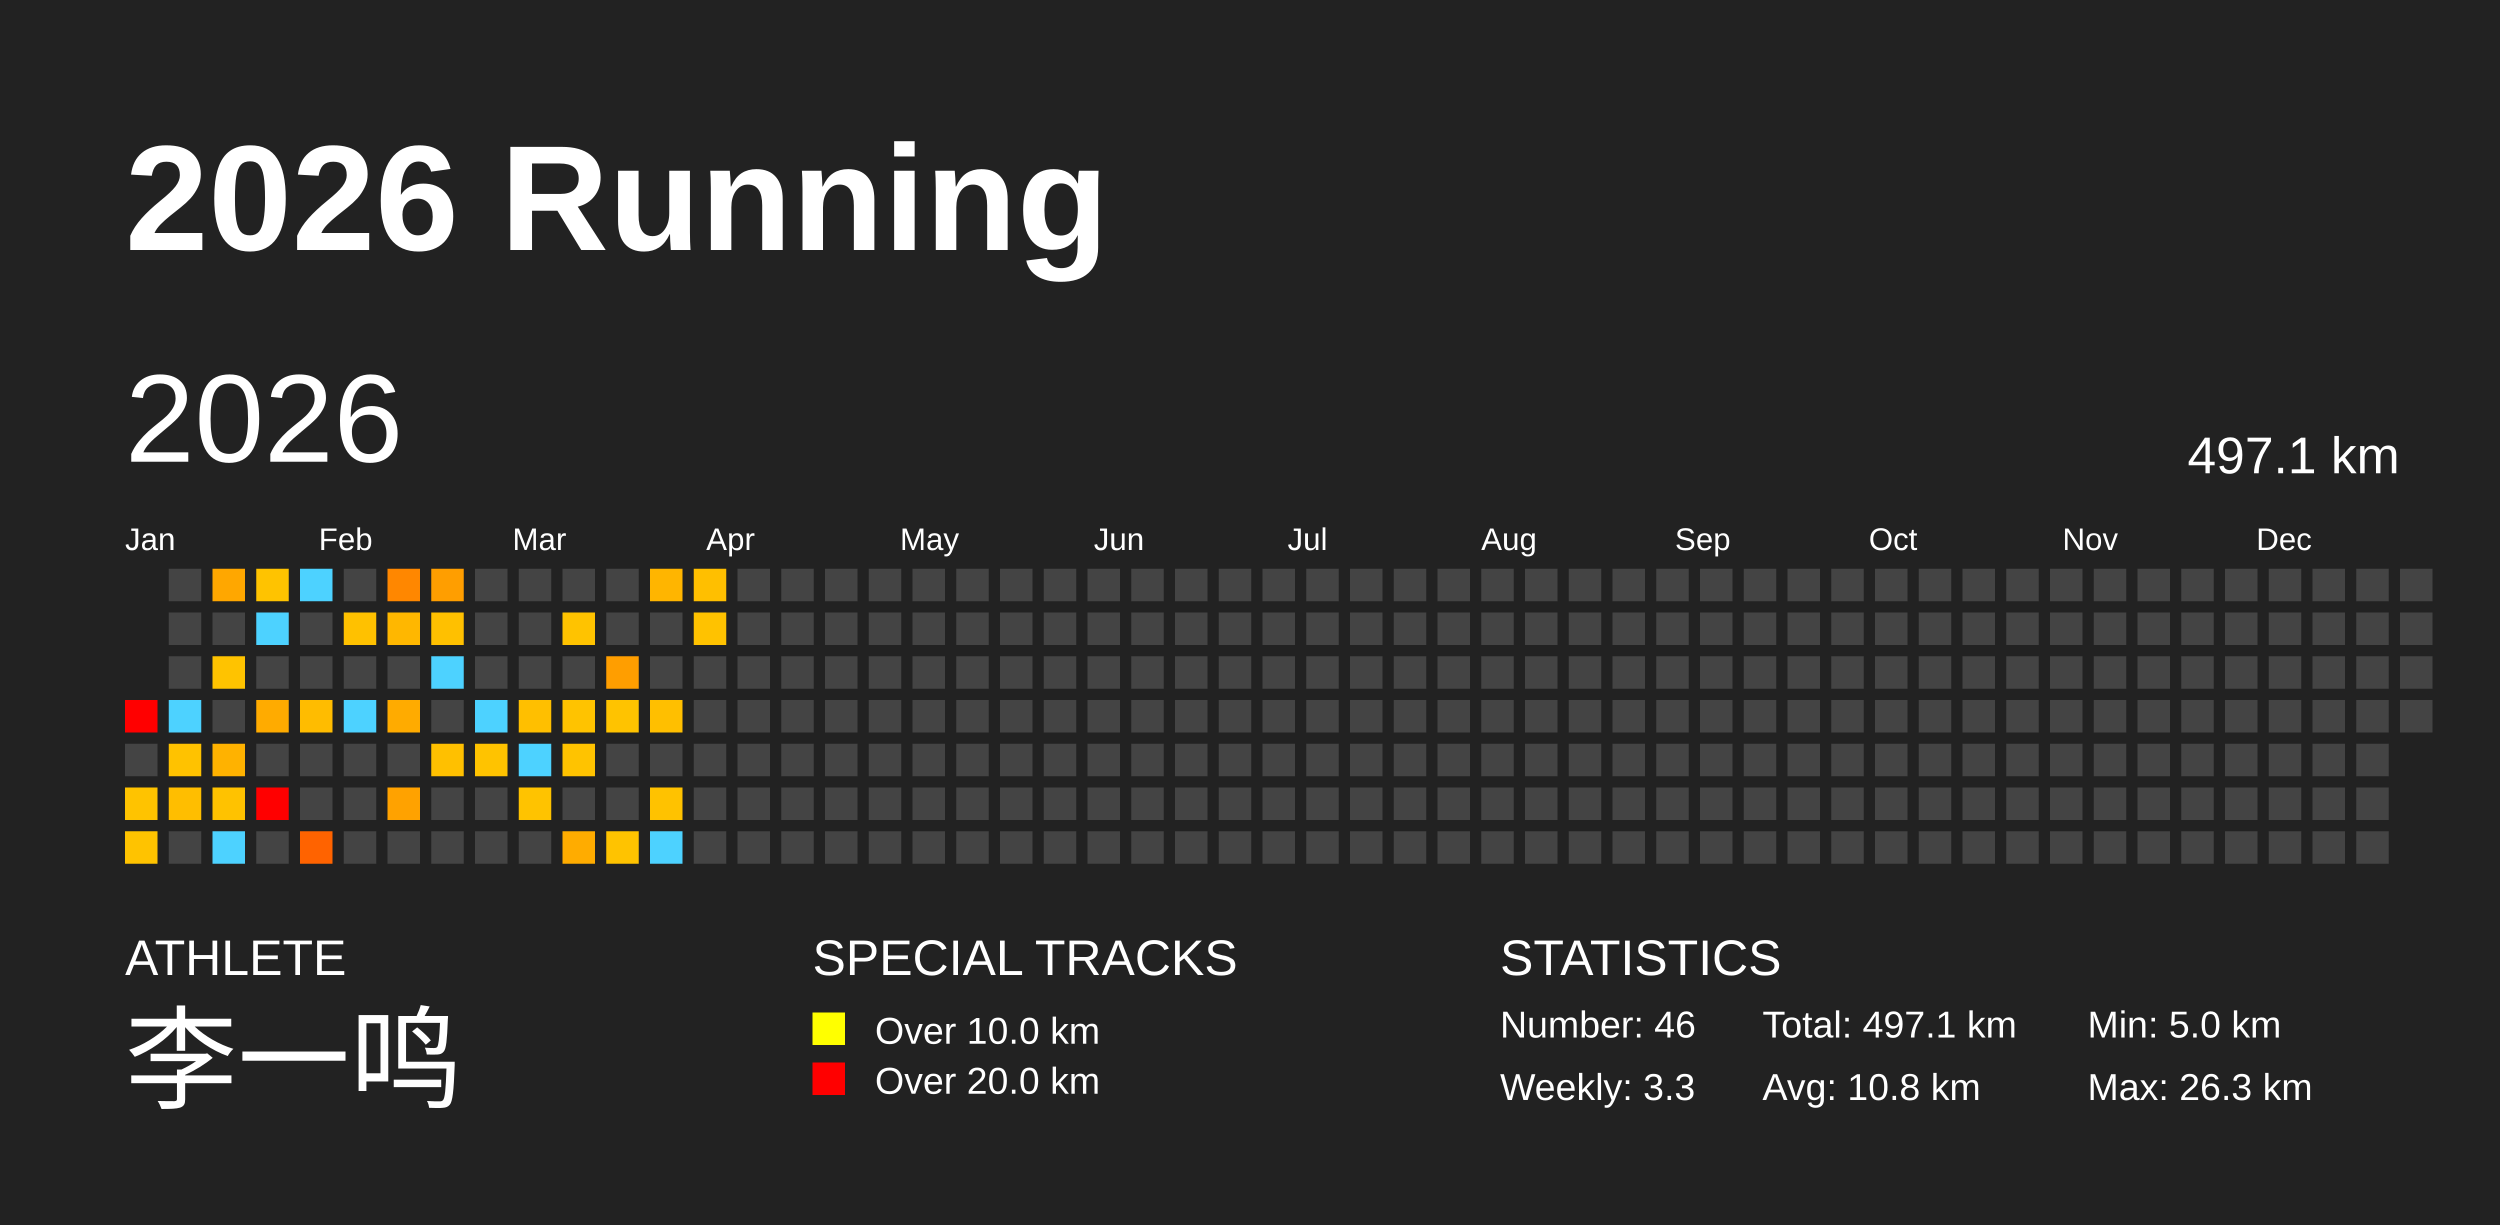
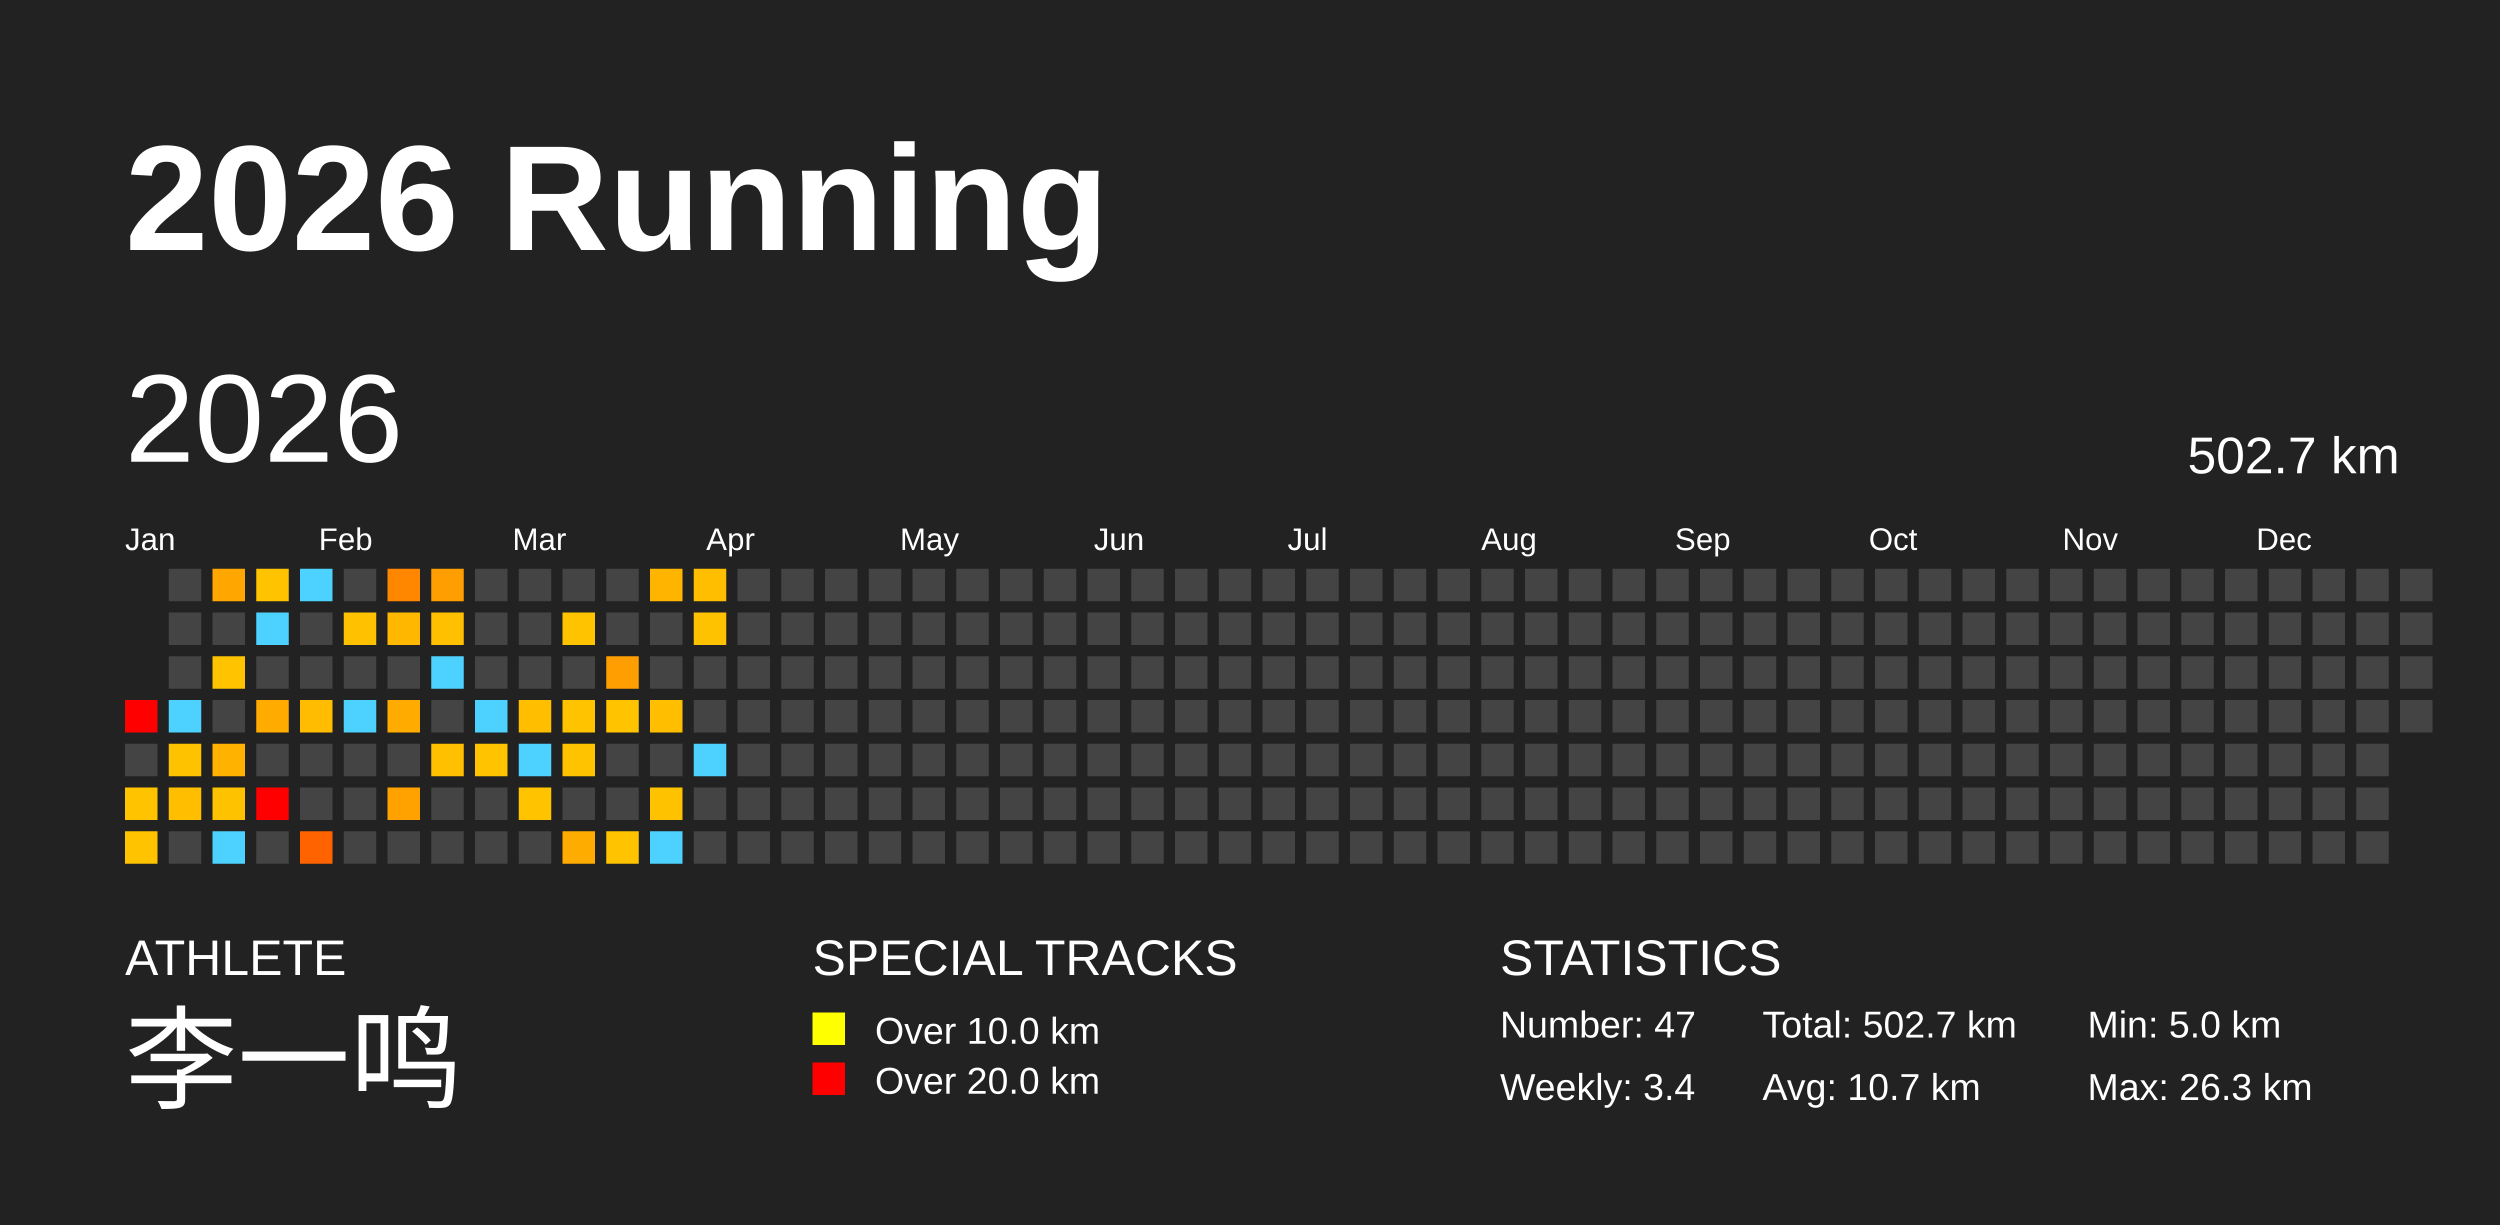
<svg xmlns="http://www.w3.org/2000/svg" baseProfile="full" height="98mm" version="1.1" viewBox="0,0,200,98" width="200mm">
  <defs />
  <rect fill="#222222" height="98" width="200" x="0" y="0" />
  <text fill="#FFFFFF" style="font-size:12px; font-family:Arial; font-weight:bold;" x="10" y="20">2026 Running</text>
  <text fill="#FFFFFF" style="font-size:4px; font-family:Arial" x="10" y="78">ATHLETE</text>
  <text fill="#FFFFFF" style="font-size:9px; font-family:Arial" x="10" y="88">李一鸣</text>
  <text fill="#FFFFFF" style="font-size:4px; font-family:Arial" x="65" y="78">SPECIAL TRACKS</text>
  <rect fill="yellow" height="2.6" width="2.6" x="65" y="81" />
  <text fill="#FFFFFF" style="font-size:3px; font-family:Arial" x="70" y="83.5">Over 10.0 km</text>
  <rect fill="red" height="2.6" width="2.6" x="65" y="85" />
  <text fill="#FFFFFF" style="font-size:3px; font-family:Arial" x="70" y="87.5">Over 20.0 km</text>
  <text fill="#FFFFFF" style="font-size:4px; font-family:Arial" x="120" y="78">STATISTICS</text>
-   <text fill="#FFFFFF" style="font-size:3px; font-family:Arial" x="120" y="83">Number: 46</text>
-   <text fill="#FFFFFF" style="font-size:3px; font-family:Arial" x="120" y="88">Weekly: 3.3</text>
-   <text fill="#FFFFFF" style="font-size:3px; font-family:Arial" x="141" y="83">Total: 497.1 km</text>
-   <text fill="#FFFFFF" style="font-size:3px; font-family:Arial" x="141" y="88">Avg: 10.8 km</text>
+   <text fill="#FFFFFF" style="font-size:3px; font-family:Arial" x="120" y="83">Number: 47</text>
+   <text fill="#FFFFFF" style="font-size:3px; font-family:Arial" x="120" y="88">Weekly: 3.4</text>
+   <text fill="#FFFFFF" style="font-size:3px; font-family:Arial" x="141" y="83">Total: 502.7 km</text>
+   <text fill="#FFFFFF" style="font-size:3px; font-family:Arial" x="141" y="88">Avg: 10.7 km</text>
  <text fill="#FFFFFF" style="font-size:3px; font-family:Arial" x="167" y="83">Min: 5.0 km</text>
  <text fill="#FFFFFF" style="font-size:3px; font-family:Arial" x="167" y="88">Max: 26.3 km</text>
  <text dominant-baseline="hanging" fill="#FFFFFF" style="font-size:10.0px; font-family:Arial;" x="10" y="30">2026</text>
-   <text dominant-baseline="hanging" fill="#FFFFFF" style="font-size:4.125px; font-family:Arial;" x="175" y="35">497.1 km</text>
+   <text dominant-baseline="hanging" fill="#FFFFFF" style="font-size:4.125px; font-family:Arial;" x="175" y="35">502.7 km</text>
  <text fill="#FFFFFF" style="font-size:2.5px; font-family:Arial" x="10.0" y="44">Jan</text>
  <text fill="#FFFFFF" style="font-size:2.5px; font-family:Arial" x="25.5" y="44">Feb</text>
  <text fill="#FFFFFF" style="font-size:2.5px; font-family:Arial" x="41.0" y="44">Mar</text>
  <text fill="#FFFFFF" style="font-size:2.5px; font-family:Arial" x="56.5" y="44">Apr</text>
  <text fill="#FFFFFF" style="font-size:2.5px; font-family:Arial" x="72.0" y="44">May</text>
  <text fill="#FFFFFF" style="font-size:2.5px; font-family:Arial" x="87.5" y="44">Jun</text>
  <text fill="#FFFFFF" style="font-size:2.5px; font-family:Arial" x="103.0" y="44">Jul</text>
  <text fill="#FFFFFF" style="font-size:2.5px; font-family:Arial" x="118.5" y="44">Aug</text>
  <text fill="#FFFFFF" style="font-size:2.5px; font-family:Arial" x="134.0" y="44">Sep</text>
  <text fill="#FFFFFF" style="font-size:2.5px; font-family:Arial" x="149.5" y="44">Oct</text>
  <text fill="#FFFFFF" style="font-size:2.5px; font-family:Arial" x="165.0" y="44">Nov</text>
  <text fill="#FFFFFF" style="font-size:2.5px; font-family:Arial" x="180.5" y="44">Dec</text>
  <rect fill="red" height="2.6" width="2.6" x="10.0" y="56.0" />
  <rect fill="#444444" height="2.6" width="2.6" x="10.0" y="59.5" />
  <rect fill="#ffc300" height="2.6" width="2.6" x="10.0" y="63.0" />
  <rect fill="#ffc300" height="2.6" width="2.6" x="10.0" y="66.5" />
  <rect fill="#444444" height="2.6" width="2.6" x="13.5" y="45.5" />
  <rect fill="#444444" height="2.6" width="2.6" x="13.5" y="49.0" />
  <rect fill="#444444" height="2.6" width="2.6" x="13.5" y="52.5" />
  <rect fill="#4dd2ff" height="2.6" width="2.6" x="13.5" y="56.0" />
  <rect fill="#ffc200" height="2.6" width="2.6" x="13.5" y="59.5" />
  <rect fill="#ffbe00" height="2.6" width="2.6" x="13.5" y="63.0" />
  <rect fill="#444444" height="2.6" width="2.6" x="13.5" y="66.5" />
  <rect fill="#ffa700" height="2.6" width="2.6" x="17.0" y="45.5" />
  <rect fill="#444444" height="2.6" width="2.6" x="17.0" y="49.0" />
  <rect fill="#ffc300" height="2.6" width="2.6" x="17.0" y="52.5" />
  <rect fill="#444444" height="2.6" width="2.6" x="17.0" y="56.0" />
  <rect fill="#ffb200" height="2.6" width="2.6" x="17.0" y="59.5" />
  <rect fill="#ffc200" height="2.6" width="2.6" x="17.0" y="63.0" />
  <rect fill="#4dd2ff" height="2.6" width="2.6" x="17.0" y="66.5" />
  <rect fill="#ffc300" height="2.6" width="2.6" x="20.5" y="45.5" />
  <rect fill="#4dd2ff" height="2.6" width="2.6" x="20.5" y="49.0" />
  <rect fill="#444444" height="2.6" width="2.6" x="20.5" y="52.5" />
  <rect fill="#ffab00" height="2.6" width="2.6" x="20.5" y="56.0" />
  <rect fill="#444444" height="2.6" width="2.6" x="20.5" y="59.5" />
  <rect fill="red" height="2.6" width="2.6" x="20.5" y="63.0" />
  <rect fill="#444444" height="2.6" width="2.6" x="20.5" y="66.5" />
  <rect fill="#4dd2ff" height="2.6" width="2.6" x="24.0" y="45.5" />
  <rect fill="#444444" height="2.6" width="2.6" x="24.0" y="49.0" />
  <rect fill="#444444" height="2.6" width="2.6" x="24.0" y="52.5" />
  <rect fill="#ffbc00" height="2.6" width="2.6" x="24.0" y="56.0" />
  <rect fill="#444444" height="2.6" width="2.6" x="24.0" y="59.5" />
  <rect fill="#444444" height="2.6" width="2.6" x="24.0" y="63.0" />
  <rect fill="#ff6300" height="2.6" width="2.6" x="24.0" y="66.5" />
  <rect fill="#444444" height="2.6" width="2.6" x="27.5" y="45.5" />
  <rect fill="#ffc100" height="2.6" width="2.6" x="27.5" y="49.0" />
  <rect fill="#444444" height="2.6" width="2.6" x="27.5" y="52.5" />
  <rect fill="#4dd2ff" height="2.6" width="2.6" x="27.5" y="56.0" />
  <rect fill="#444444" height="2.6" width="2.6" x="27.5" y="59.5" />
  <rect fill="#444444" height="2.6" width="2.6" x="27.5" y="63.0" />
  <rect fill="#444444" height="2.6" width="2.6" x="27.5" y="66.5" />
  <rect fill="#ff8700" height="2.6" width="2.6" x="31.0" y="45.5" />
  <rect fill="#ffb700" height="2.6" width="2.6" x="31.0" y="49.0" />
  <rect fill="#444444" height="2.6" width="2.6" x="31.0" y="52.5" />
  <rect fill="#ffab00" height="2.6" width="2.6" x="31.0" y="56.0" />
  <rect fill="#444444" height="2.6" width="2.6" x="31.0" y="59.5" />
  <rect fill="#ffa200" height="2.6" width="2.6" x="31.0" y="63.0" />
  <rect fill="#444444" height="2.6" width="2.6" x="31.0" y="66.5" />
  <rect fill="#ff9e00" height="2.6" width="2.6" x="34.5" y="45.5" />
  <rect fill="#ffc000" height="2.6" width="2.6" x="34.5" y="49.0" />
  <rect fill="#4dd2ff" height="2.6" width="2.6" x="34.5" y="52.5" />
  <rect fill="#444444" height="2.6" width="2.6" x="34.5" y="56.0" />
  <rect fill="#ffc000" height="2.6" width="2.6" x="34.5" y="59.5" />
  <rect fill="#444444" height="2.6" width="2.6" x="34.5" y="63.0" />
  <rect fill="#444444" height="2.6" width="2.6" x="34.5" y="66.5" />
  <rect fill="#444444" height="2.6" width="2.6" x="38.0" y="45.5" />
  <rect fill="#444444" height="2.6" width="2.6" x="38.0" y="49.0" />
  <rect fill="#444444" height="2.6" width="2.6" x="38.0" y="52.5" />
  <rect fill="#4dd2ff" height="2.6" width="2.6" x="38.0" y="56.0" />
  <rect fill="#ffc300" height="2.6" width="2.6" x="38.0" y="59.5" />
  <rect fill="#444444" height="2.6" width="2.6" x="38.0" y="63.0" />
  <rect fill="#444444" height="2.6" width="2.6" x="38.0" y="66.5" />
  <rect fill="#444444" height="2.6" width="2.6" x="41.5" y="45.5" />
  <rect fill="#444444" height="2.6" width="2.6" x="41.5" y="49.0" />
  <rect fill="#444444" height="2.6" width="2.6" x="41.5" y="52.5" />
  <rect fill="#ffbf00" height="2.6" width="2.6" x="41.5" y="56.0" />
  <rect fill="#4dd2ff" height="2.6" width="2.6" x="41.5" y="59.5" />
  <rect fill="#ffc300" height="2.6" width="2.6" x="41.5" y="63.0" />
  <rect fill="#444444" height="2.6" width="2.6" x="41.5" y="66.5" />
  <rect fill="#444444" height="2.6" width="2.6" x="45.0" y="45.5" />
  <rect fill="#ffc300" height="2.6" width="2.6" x="45.0" y="49.0" />
  <rect fill="#444444" height="2.6" width="2.6" x="45.0" y="52.5" />
  <rect fill="#ffc300" height="2.6" width="2.6" x="45.0" y="56.0" />
  <rect fill="#ffc300" height="2.6" width="2.6" x="45.0" y="59.5" />
  <rect fill="#444444" height="2.6" width="2.6" x="45.0" y="63.0" />
  <rect fill="#ffac00" height="2.6" width="2.6" x="45.0" y="66.5" />
  <rect fill="#444444" height="2.6" width="2.6" x="48.5" y="45.5" />
  <rect fill="#444444" height="2.6" width="2.6" x="48.5" y="49.0" />
  <rect fill="#ff9e00" height="2.6" width="2.6" x="48.5" y="52.5" />
  <rect fill="#ffc300" height="2.6" width="2.6" x="48.5" y="56.0" />
  <rect fill="#444444" height="2.6" width="2.6" x="48.5" y="59.5" />
  <rect fill="#444444" height="2.6" width="2.6" x="48.5" y="63.0" />
  <rect fill="#ffc300" height="2.6" width="2.6" x="48.5" y="66.5" />
  <rect fill="#ffb500" height="2.6" width="2.6" x="52.0" y="45.5" />
  <rect fill="#444444" height="2.6" width="2.6" x="52.0" y="49.0" />
  <rect fill="#444444" height="2.6" width="2.6" x="52.0" y="52.5" />
  <rect fill="#ffbf00" height="2.6" width="2.6" x="52.0" y="56.0" />
  <rect fill="#444444" height="2.6" width="2.6" x="52.0" y="59.5" />
  <rect fill="#ffc200" height="2.6" width="2.6" x="52.0" y="63.0" />
  <rect fill="#4dd2ff" height="2.6" width="2.6" x="52.0" y="66.5" />
  <rect fill="#ffbf00" height="2.6" width="2.6" x="55.5" y="45.5" />
  <rect fill="#ffc200" height="2.6" width="2.6" x="55.5" y="49.0" />
  <rect fill="#444444" height="2.6" width="2.6" x="55.5" y="52.5" />
  <rect fill="#444444" height="2.6" width="2.6" x="55.5" y="56.0" />
-   <rect fill="#444444" height="2.6" width="2.6" x="55.5" y="59.5" />
+   <rect fill="#4dd2ff" height="2.6" width="2.6" x="55.5" y="59.5" />
  <rect fill="#444444" height="2.6" width="2.6" x="55.5" y="63.0" />
  <rect fill="#444444" height="2.6" width="2.6" x="55.5" y="66.5" />
  <rect fill="#444444" height="2.6" width="2.6" x="59.0" y="45.5" />
  <rect fill="#444444" height="2.6" width="2.6" x="59.0" y="49.0" />
  <rect fill="#444444" height="2.6" width="2.6" x="59.0" y="52.5" />
  <rect fill="#444444" height="2.6" width="2.6" x="59.0" y="56.0" />
  <rect fill="#444444" height="2.6" width="2.6" x="59.0" y="59.5" />
  <rect fill="#444444" height="2.6" width="2.6" x="59.0" y="63.0" />
  <rect fill="#444444" height="2.6" width="2.6" x="59.0" y="66.5" />
  <rect fill="#444444" height="2.6" width="2.6" x="62.5" y="45.5" />
  <rect fill="#444444" height="2.6" width="2.6" x="62.5" y="49.0" />
  <rect fill="#444444" height="2.6" width="2.6" x="62.5" y="52.5" />
  <rect fill="#444444" height="2.6" width="2.6" x="62.5" y="56.0" />
  <rect fill="#444444" height="2.6" width="2.6" x="62.5" y="59.5" />
  <rect fill="#444444" height="2.6" width="2.6" x="62.5" y="63.0" />
  <rect fill="#444444" height="2.6" width="2.6" x="62.5" y="66.5" />
  <rect fill="#444444" height="2.6" width="2.6" x="66.0" y="45.5" />
  <rect fill="#444444" height="2.6" width="2.6" x="66.0" y="49.0" />
  <rect fill="#444444" height="2.6" width="2.6" x="66.0" y="52.5" />
  <rect fill="#444444" height="2.6" width="2.6" x="66.0" y="56.0" />
  <rect fill="#444444" height="2.6" width="2.6" x="66.0" y="59.5" />
  <rect fill="#444444" height="2.6" width="2.6" x="66.0" y="63.0" />
  <rect fill="#444444" height="2.6" width="2.6" x="66.0" y="66.5" />
  <rect fill="#444444" height="2.6" width="2.6" x="69.5" y="45.5" />
  <rect fill="#444444" height="2.6" width="2.6" x="69.5" y="49.0" />
  <rect fill="#444444" height="2.6" width="2.6" x="69.5" y="52.5" />
  <rect fill="#444444" height="2.6" width="2.6" x="69.5" y="56.0" />
  <rect fill="#444444" height="2.6" width="2.6" x="69.5" y="59.5" />
  <rect fill="#444444" height="2.6" width="2.6" x="69.5" y="63.0" />
  <rect fill="#444444" height="2.6" width="2.6" x="69.5" y="66.5" />
  <rect fill="#444444" height="2.6" width="2.6" x="73.0" y="45.5" />
  <rect fill="#444444" height="2.6" width="2.6" x="73.0" y="49.0" />
  <rect fill="#444444" height="2.6" width="2.6" x="73.0" y="52.5" />
  <rect fill="#444444" height="2.6" width="2.6" x="73.0" y="56.0" />
  <rect fill="#444444" height="2.6" width="2.6" x="73.0" y="59.5" />
  <rect fill="#444444" height="2.6" width="2.6" x="73.0" y="63.0" />
  <rect fill="#444444" height="2.6" width="2.6" x="73.0" y="66.5" />
  <rect fill="#444444" height="2.6" width="2.6" x="76.5" y="45.5" />
  <rect fill="#444444" height="2.6" width="2.6" x="76.5" y="49.0" />
  <rect fill="#444444" height="2.6" width="2.6" x="76.5" y="52.5" />
  <rect fill="#444444" height="2.6" width="2.6" x="76.5" y="56.0" />
  <rect fill="#444444" height="2.6" width="2.6" x="76.5" y="59.5" />
  <rect fill="#444444" height="2.6" width="2.6" x="76.5" y="63.0" />
  <rect fill="#444444" height="2.6" width="2.6" x="76.5" y="66.5" />
  <rect fill="#444444" height="2.6" width="2.6" x="80.0" y="45.5" />
  <rect fill="#444444" height="2.6" width="2.6" x="80.0" y="49.0" />
  <rect fill="#444444" height="2.6" width="2.6" x="80.0" y="52.5" />
  <rect fill="#444444" height="2.6" width="2.6" x="80.0" y="56.0" />
  <rect fill="#444444" height="2.6" width="2.6" x="80.0" y="59.5" />
  <rect fill="#444444" height="2.6" width="2.6" x="80.0" y="63.0" />
  <rect fill="#444444" height="2.6" width="2.6" x="80.0" y="66.5" />
  <rect fill="#444444" height="2.6" width="2.6" x="83.5" y="45.5" />
  <rect fill="#444444" height="2.6" width="2.6" x="83.5" y="49.0" />
  <rect fill="#444444" height="2.6" width="2.6" x="83.5" y="52.5" />
  <rect fill="#444444" height="2.6" width="2.6" x="83.5" y="56.0" />
  <rect fill="#444444" height="2.6" width="2.6" x="83.5" y="59.5" />
  <rect fill="#444444" height="2.6" width="2.6" x="83.5" y="63.0" />
  <rect fill="#444444" height="2.6" width="2.6" x="83.5" y="66.5" />
  <rect fill="#444444" height="2.6" width="2.6" x="87.0" y="45.5" />
  <rect fill="#444444" height="2.6" width="2.6" x="87.0" y="49.0" />
  <rect fill="#444444" height="2.6" width="2.6" x="87.0" y="52.5" />
  <rect fill="#444444" height="2.6" width="2.6" x="87.0" y="56.0" />
  <rect fill="#444444" height="2.6" width="2.6" x="87.0" y="59.5" />
  <rect fill="#444444" height="2.6" width="2.6" x="87.0" y="63.0" />
  <rect fill="#444444" height="2.6" width="2.6" x="87.0" y="66.5" />
  <rect fill="#444444" height="2.6" width="2.6" x="90.5" y="45.5" />
  <rect fill="#444444" height="2.6" width="2.6" x="90.5" y="49.0" />
  <rect fill="#444444" height="2.6" width="2.6" x="90.5" y="52.5" />
  <rect fill="#444444" height="2.6" width="2.6" x="90.5" y="56.0" />
  <rect fill="#444444" height="2.6" width="2.6" x="90.5" y="59.5" />
  <rect fill="#444444" height="2.6" width="2.6" x="90.5" y="63.0" />
  <rect fill="#444444" height="2.6" width="2.6" x="90.5" y="66.5" />
  <rect fill="#444444" height="2.6" width="2.6" x="94.0" y="45.5" />
  <rect fill="#444444" height="2.6" width="2.6" x="94.0" y="49.0" />
  <rect fill="#444444" height="2.6" width="2.6" x="94.0" y="52.5" />
  <rect fill="#444444" height="2.6" width="2.6" x="94.0" y="56.0" />
  <rect fill="#444444" height="2.6" width="2.6" x="94.0" y="59.5" />
  <rect fill="#444444" height="2.6" width="2.6" x="94.0" y="63.0" />
  <rect fill="#444444" height="2.6" width="2.6" x="94.0" y="66.5" />
  <rect fill="#444444" height="2.6" width="2.6" x="97.5" y="45.5" />
  <rect fill="#444444" height="2.6" width="2.6" x="97.5" y="49.0" />
  <rect fill="#444444" height="2.6" width="2.6" x="97.5" y="52.5" />
  <rect fill="#444444" height="2.6" width="2.6" x="97.5" y="56.0" />
  <rect fill="#444444" height="2.6" width="2.6" x="97.5" y="59.5" />
  <rect fill="#444444" height="2.6" width="2.6" x="97.5" y="63.0" />
  <rect fill="#444444" height="2.6" width="2.6" x="97.5" y="66.5" />
  <rect fill="#444444" height="2.6" width="2.6" x="101.0" y="45.5" />
  <rect fill="#444444" height="2.6" width="2.6" x="101.0" y="49.0" />
  <rect fill="#444444" height="2.6" width="2.6" x="101.0" y="52.5" />
  <rect fill="#444444" height="2.6" width="2.6" x="101.0" y="56.0" />
  <rect fill="#444444" height="2.6" width="2.6" x="101.0" y="59.5" />
  <rect fill="#444444" height="2.6" width="2.6" x="101.0" y="63.0" />
  <rect fill="#444444" height="2.6" width="2.6" x="101.0" y="66.5" />
  <rect fill="#444444" height="2.6" width="2.6" x="104.5" y="45.5" />
  <rect fill="#444444" height="2.6" width="2.6" x="104.5" y="49.0" />
  <rect fill="#444444" height="2.6" width="2.6" x="104.5" y="52.5" />
  <rect fill="#444444" height="2.6" width="2.6" x="104.5" y="56.0" />
  <rect fill="#444444" height="2.6" width="2.6" x="104.5" y="59.5" />
  <rect fill="#444444" height="2.6" width="2.6" x="104.5" y="63.0" />
  <rect fill="#444444" height="2.6" width="2.6" x="104.5" y="66.5" />
  <rect fill="#444444" height="2.6" width="2.6" x="108.0" y="45.5" />
  <rect fill="#444444" height="2.6" width="2.6" x="108.0" y="49.0" />
  <rect fill="#444444" height="2.6" width="2.6" x="108.0" y="52.5" />
  <rect fill="#444444" height="2.6" width="2.6" x="108.0" y="56.0" />
  <rect fill="#444444" height="2.6" width="2.6" x="108.0" y="59.5" />
  <rect fill="#444444" height="2.6" width="2.6" x="108.0" y="63.0" />
  <rect fill="#444444" height="2.6" width="2.6" x="108.0" y="66.5" />
  <rect fill="#444444" height="2.6" width="2.6" x="111.5" y="45.5" />
  <rect fill="#444444" height="2.6" width="2.6" x="111.5" y="49.0" />
  <rect fill="#444444" height="2.6" width="2.6" x="111.5" y="52.5" />
  <rect fill="#444444" height="2.6" width="2.6" x="111.5" y="56.0" />
  <rect fill="#444444" height="2.6" width="2.6" x="111.5" y="59.5" />
  <rect fill="#444444" height="2.6" width="2.6" x="111.5" y="63.0" />
  <rect fill="#444444" height="2.6" width="2.6" x="111.5" y="66.5" />
  <rect fill="#444444" height="2.6" width="2.6" x="115.0" y="45.5" />
  <rect fill="#444444" height="2.6" width="2.6" x="115.0" y="49.0" />
  <rect fill="#444444" height="2.6" width="2.6" x="115.0" y="52.5" />
  <rect fill="#444444" height="2.6" width="2.6" x="115.0" y="56.0" />
  <rect fill="#444444" height="2.6" width="2.6" x="115.0" y="59.5" />
  <rect fill="#444444" height="2.6" width="2.6" x="115.0" y="63.0" />
  <rect fill="#444444" height="2.6" width="2.6" x="115.0" y="66.5" />
  <rect fill="#444444" height="2.6" width="2.6" x="118.5" y="45.5" />
  <rect fill="#444444" height="2.6" width="2.6" x="118.5" y="49.0" />
  <rect fill="#444444" height="2.6" width="2.6" x="118.5" y="52.5" />
  <rect fill="#444444" height="2.6" width="2.6" x="118.5" y="56.0" />
  <rect fill="#444444" height="2.6" width="2.6" x="118.5" y="59.5" />
  <rect fill="#444444" height="2.6" width="2.6" x="118.5" y="63.0" />
  <rect fill="#444444" height="2.6" width="2.6" x="118.5" y="66.5" />
  <rect fill="#444444" height="2.6" width="2.6" x="122.0" y="45.5" />
  <rect fill="#444444" height="2.6" width="2.6" x="122.0" y="49.0" />
  <rect fill="#444444" height="2.6" width="2.6" x="122.0" y="52.5" />
  <rect fill="#444444" height="2.6" width="2.6" x="122.0" y="56.0" />
  <rect fill="#444444" height="2.6" width="2.6" x="122.0" y="59.5" />
  <rect fill="#444444" height="2.6" width="2.6" x="122.0" y="63.0" />
  <rect fill="#444444" height="2.6" width="2.6" x="122.0" y="66.5" />
  <rect fill="#444444" height="2.6" width="2.6" x="125.5" y="45.5" />
  <rect fill="#444444" height="2.6" width="2.6" x="125.5" y="49.0" />
  <rect fill="#444444" height="2.6" width="2.6" x="125.5" y="52.5" />
  <rect fill="#444444" height="2.6" width="2.6" x="125.5" y="56.0" />
  <rect fill="#444444" height="2.6" width="2.6" x="125.5" y="59.5" />
  <rect fill="#444444" height="2.6" width="2.6" x="125.5" y="63.0" />
  <rect fill="#444444" height="2.6" width="2.6" x="125.5" y="66.5" />
  <rect fill="#444444" height="2.6" width="2.6" x="129.0" y="45.5" />
  <rect fill="#444444" height="2.6" width="2.6" x="129.0" y="49.0" />
  <rect fill="#444444" height="2.6" width="2.6" x="129.0" y="52.5" />
  <rect fill="#444444" height="2.6" width="2.6" x="129.0" y="56.0" />
  <rect fill="#444444" height="2.6" width="2.6" x="129.0" y="59.5" />
  <rect fill="#444444" height="2.6" width="2.6" x="129.0" y="63.0" />
  <rect fill="#444444" height="2.6" width="2.6" x="129.0" y="66.5" />
  <rect fill="#444444" height="2.6" width="2.6" x="132.5" y="45.5" />
  <rect fill="#444444" height="2.6" width="2.6" x="132.5" y="49.0" />
  <rect fill="#444444" height="2.6" width="2.6" x="132.5" y="52.5" />
  <rect fill="#444444" height="2.6" width="2.6" x="132.5" y="56.0" />
  <rect fill="#444444" height="2.6" width="2.6" x="132.5" y="59.5" />
  <rect fill="#444444" height="2.6" width="2.6" x="132.5" y="63.0" />
  <rect fill="#444444" height="2.6" width="2.6" x="132.5" y="66.5" />
  <rect fill="#444444" height="2.6" width="2.6" x="136.0" y="45.5" />
  <rect fill="#444444" height="2.6" width="2.6" x="136.0" y="49.0" />
  <rect fill="#444444" height="2.6" width="2.6" x="136.0" y="52.5" />
  <rect fill="#444444" height="2.6" width="2.6" x="136.0" y="56.0" />
  <rect fill="#444444" height="2.6" width="2.6" x="136.0" y="59.5" />
  <rect fill="#444444" height="2.6" width="2.6" x="136.0" y="63.0" />
  <rect fill="#444444" height="2.6" width="2.6" x="136.0" y="66.5" />
  <rect fill="#444444" height="2.6" width="2.6" x="139.5" y="45.5" />
  <rect fill="#444444" height="2.6" width="2.6" x="139.5" y="49.0" />
  <rect fill="#444444" height="2.6" width="2.6" x="139.5" y="52.5" />
  <rect fill="#444444" height="2.6" width="2.6" x="139.5" y="56.0" />
  <rect fill="#444444" height="2.6" width="2.6" x="139.5" y="59.5" />
  <rect fill="#444444" height="2.6" width="2.6" x="139.5" y="63.0" />
  <rect fill="#444444" height="2.6" width="2.6" x="139.5" y="66.5" />
  <rect fill="#444444" height="2.6" width="2.6" x="143.0" y="45.5" />
  <rect fill="#444444" height="2.6" width="2.6" x="143.0" y="49.0" />
  <rect fill="#444444" height="2.6" width="2.6" x="143.0" y="52.5" />
  <rect fill="#444444" height="2.6" width="2.6" x="143.0" y="56.0" />
  <rect fill="#444444" height="2.6" width="2.6" x="143.0" y="59.5" />
  <rect fill="#444444" height="2.6" width="2.6" x="143.0" y="63.0" />
  <rect fill="#444444" height="2.6" width="2.6" x="143.0" y="66.5" />
  <rect fill="#444444" height="2.6" width="2.6" x="146.5" y="45.5" />
  <rect fill="#444444" height="2.6" width="2.6" x="146.5" y="49.0" />
  <rect fill="#444444" height="2.6" width="2.6" x="146.5" y="52.5" />
  <rect fill="#444444" height="2.6" width="2.6" x="146.5" y="56.0" />
  <rect fill="#444444" height="2.6" width="2.6" x="146.5" y="59.5" />
  <rect fill="#444444" height="2.6" width="2.6" x="146.5" y="63.0" />
  <rect fill="#444444" height="2.6" width="2.6" x="146.5" y="66.5" />
  <rect fill="#444444" height="2.6" width="2.6" x="150.0" y="45.5" />
  <rect fill="#444444" height="2.6" width="2.6" x="150.0" y="49.0" />
  <rect fill="#444444" height="2.6" width="2.6" x="150.0" y="52.5" />
  <rect fill="#444444" height="2.6" width="2.6" x="150.0" y="56.0" />
  <rect fill="#444444" height="2.6" width="2.6" x="150.0" y="59.5" />
  <rect fill="#444444" height="2.6" width="2.6" x="150.0" y="63.0" />
  <rect fill="#444444" height="2.6" width="2.6" x="150.0" y="66.5" />
  <rect fill="#444444" height="2.6" width="2.6" x="153.5" y="45.5" />
  <rect fill="#444444" height="2.6" width="2.6" x="153.5" y="49.0" />
  <rect fill="#444444" height="2.6" width="2.6" x="153.5" y="52.5" />
  <rect fill="#444444" height="2.6" width="2.6" x="153.5" y="56.0" />
  <rect fill="#444444" height="2.6" width="2.6" x="153.5" y="59.5" />
  <rect fill="#444444" height="2.6" width="2.6" x="153.5" y="63.0" />
  <rect fill="#444444" height="2.6" width="2.6" x="153.5" y="66.5" />
  <rect fill="#444444" height="2.6" width="2.6" x="157.0" y="45.5" />
  <rect fill="#444444" height="2.6" width="2.6" x="157.0" y="49.0" />
  <rect fill="#444444" height="2.6" width="2.6" x="157.0" y="52.5" />
  <rect fill="#444444" height="2.6" width="2.6" x="157.0" y="56.0" />
  <rect fill="#444444" height="2.6" width="2.6" x="157.0" y="59.5" />
  <rect fill="#444444" height="2.6" width="2.6" x="157.0" y="63.0" />
  <rect fill="#444444" height="2.6" width="2.6" x="157.0" y="66.5" />
  <rect fill="#444444" height="2.6" width="2.6" x="160.5" y="45.5" />
  <rect fill="#444444" height="2.6" width="2.6" x="160.5" y="49.0" />
  <rect fill="#444444" height="2.6" width="2.6" x="160.5" y="52.5" />
  <rect fill="#444444" height="2.6" width="2.6" x="160.5" y="56.0" />
  <rect fill="#444444" height="2.6" width="2.6" x="160.5" y="59.5" />
  <rect fill="#444444" height="2.6" width="2.6" x="160.5" y="63.0" />
  <rect fill="#444444" height="2.6" width="2.6" x="160.5" y="66.5" />
  <rect fill="#444444" height="2.6" width="2.6" x="164.0" y="45.5" />
  <rect fill="#444444" height="2.6" width="2.6" x="164.0" y="49.0" />
  <rect fill="#444444" height="2.6" width="2.6" x="164.0" y="52.5" />
  <rect fill="#444444" height="2.6" width="2.6" x="164.0" y="56.0" />
  <rect fill="#444444" height="2.6" width="2.6" x="164.0" y="59.5" />
  <rect fill="#444444" height="2.6" width="2.6" x="164.0" y="63.0" />
  <rect fill="#444444" height="2.6" width="2.6" x="164.0" y="66.5" />
  <rect fill="#444444" height="2.6" width="2.6" x="167.5" y="45.5" />
  <rect fill="#444444" height="2.6" width="2.6" x="167.5" y="49.0" />
  <rect fill="#444444" height="2.6" width="2.6" x="167.5" y="52.5" />
  <rect fill="#444444" height="2.6" width="2.6" x="167.5" y="56.0" />
  <rect fill="#444444" height="2.6" width="2.6" x="167.5" y="59.5" />
  <rect fill="#444444" height="2.6" width="2.6" x="167.5" y="63.0" />
  <rect fill="#444444" height="2.6" width="2.6" x="167.5" y="66.5" />
  <rect fill="#444444" height="2.6" width="2.6" x="171.0" y="45.5" />
  <rect fill="#444444" height="2.6" width="2.6" x="171.0" y="49.0" />
  <rect fill="#444444" height="2.6" width="2.6" x="171.0" y="52.5" />
  <rect fill="#444444" height="2.6" width="2.6" x="171.0" y="56.0" />
  <rect fill="#444444" height="2.6" width="2.6" x="171.0" y="59.5" />
  <rect fill="#444444" height="2.6" width="2.6" x="171.0" y="63.0" />
  <rect fill="#444444" height="2.6" width="2.6" x="171.0" y="66.5" />
  <rect fill="#444444" height="2.6" width="2.6" x="174.5" y="45.5" />
  <rect fill="#444444" height="2.6" width="2.6" x="174.5" y="49.0" />
  <rect fill="#444444" height="2.6" width="2.6" x="174.5" y="52.5" />
  <rect fill="#444444" height="2.6" width="2.6" x="174.5" y="56.0" />
  <rect fill="#444444" height="2.6" width="2.6" x="174.5" y="59.5" />
  <rect fill="#444444" height="2.6" width="2.6" x="174.5" y="63.0" />
  <rect fill="#444444" height="2.6" width="2.6" x="174.5" y="66.5" />
  <rect fill="#444444" height="2.6" width="2.6" x="178.0" y="45.5" />
  <rect fill="#444444" height="2.6" width="2.6" x="178.0" y="49.0" />
  <rect fill="#444444" height="2.6" width="2.6" x="178.0" y="52.5" />
  <rect fill="#444444" height="2.6" width="2.6" x="178.0" y="56.0" />
  <rect fill="#444444" height="2.6" width="2.6" x="178.0" y="59.5" />
  <rect fill="#444444" height="2.6" width="2.6" x="178.0" y="63.0" />
  <rect fill="#444444" height="2.6" width="2.6" x="178.0" y="66.5" />
  <rect fill="#444444" height="2.6" width="2.6" x="181.5" y="45.5" />
  <rect fill="#444444" height="2.6" width="2.6" x="181.5" y="49.0" />
  <rect fill="#444444" height="2.6" width="2.6" x="181.5" y="52.5" />
  <rect fill="#444444" height="2.6" width="2.6" x="181.5" y="56.0" />
  <rect fill="#444444" height="2.6" width="2.6" x="181.5" y="59.5" />
  <rect fill="#444444" height="2.6" width="2.6" x="181.5" y="63.0" />
  <rect fill="#444444" height="2.6" width="2.6" x="181.5" y="66.5" />
  <rect fill="#444444" height="2.6" width="2.6" x="185.0" y="45.5" />
  <rect fill="#444444" height="2.6" width="2.6" x="185.0" y="49.0" />
  <rect fill="#444444" height="2.6" width="2.6" x="185.0" y="52.5" />
  <rect fill="#444444" height="2.6" width="2.6" x="185.0" y="56.0" />
  <rect fill="#444444" height="2.6" width="2.6" x="185.0" y="59.5" />
  <rect fill="#444444" height="2.6" width="2.6" x="185.0" y="63.0" />
  <rect fill="#444444" height="2.6" width="2.6" x="185.0" y="66.5" />
  <rect fill="#444444" height="2.6" width="2.6" x="188.5" y="45.5" />
  <rect fill="#444444" height="2.6" width="2.6" x="188.5" y="49.0" />
  <rect fill="#444444" height="2.6" width="2.6" x="188.5" y="52.5" />
  <rect fill="#444444" height="2.6" width="2.6" x="188.5" y="56.0" />
  <rect fill="#444444" height="2.6" width="2.6" x="188.5" y="59.5" />
  <rect fill="#444444" height="2.6" width="2.6" x="188.5" y="63.0" />
  <rect fill="#444444" height="2.6" width="2.6" x="188.5" y="66.5" />
  <rect fill="#444444" height="2.6" width="2.6" x="192.0" y="45.5" />
  <rect fill="#444444" height="2.6" width="2.6" x="192.0" y="49.0" />
  <rect fill="#444444" height="2.6" width="2.6" x="192.0" y="52.5" />
  <rect fill="#444444" height="2.6" width="2.6" x="192.0" y="56.0" />
</svg>
